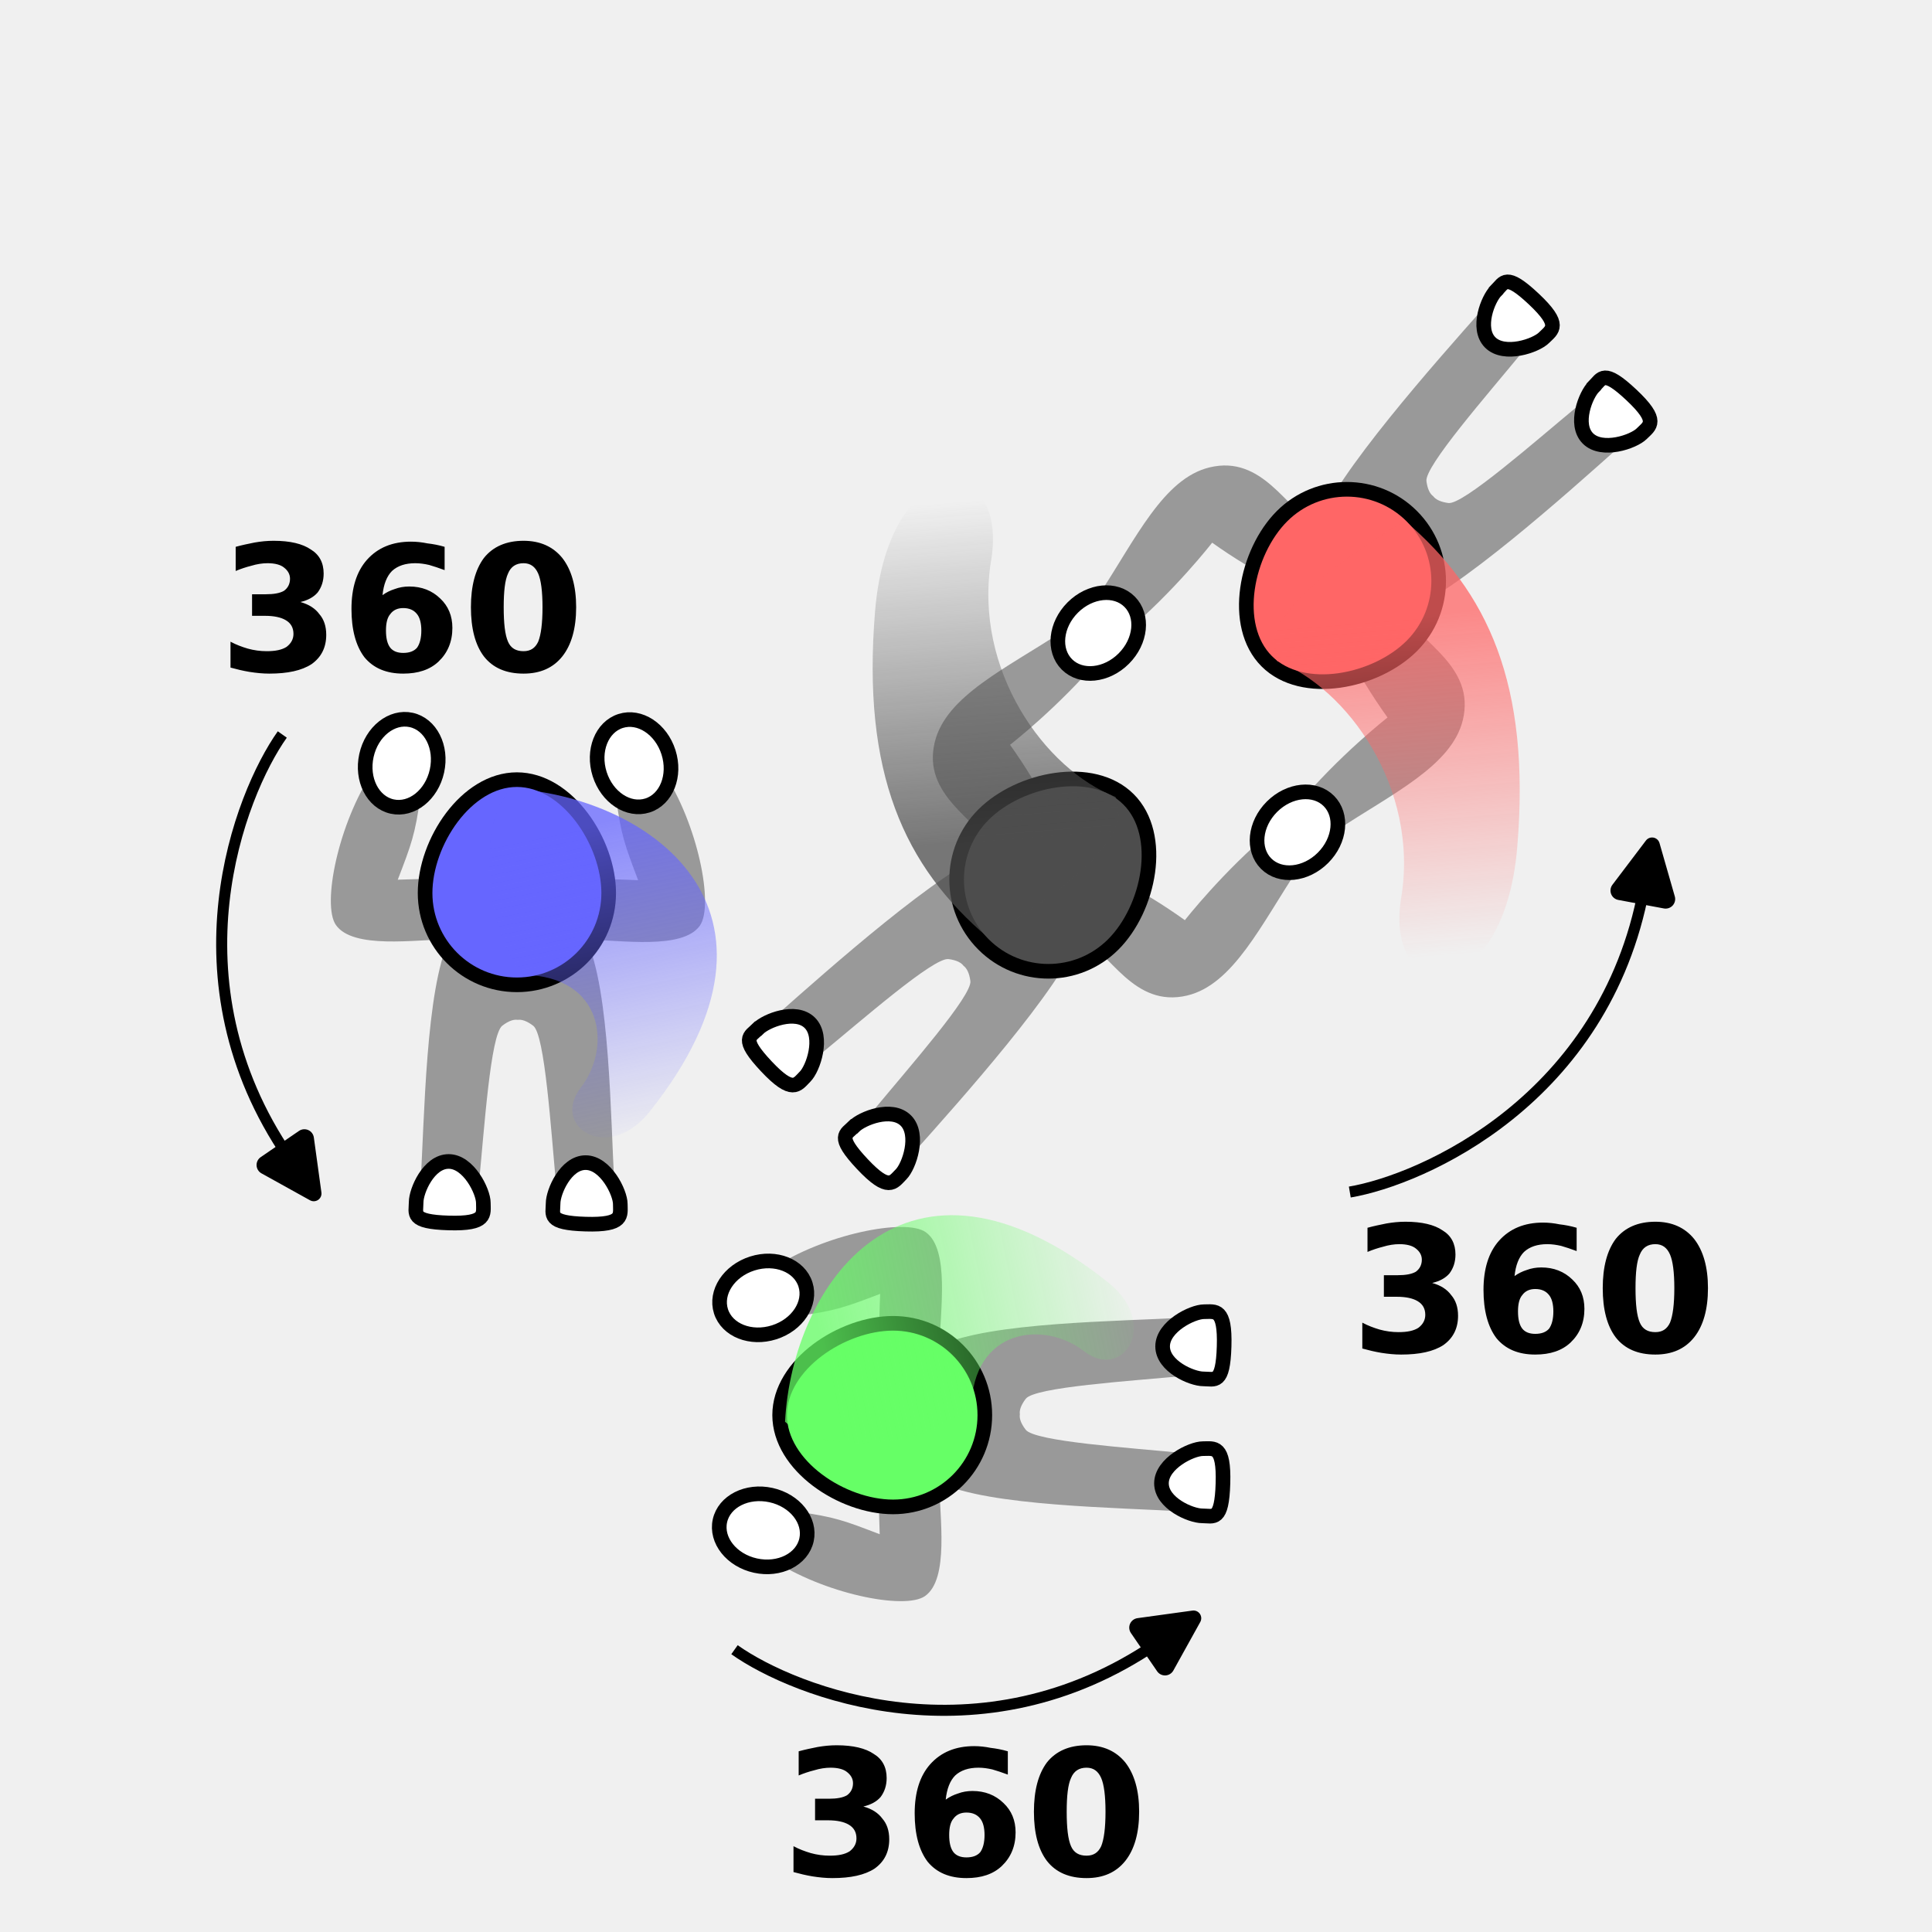
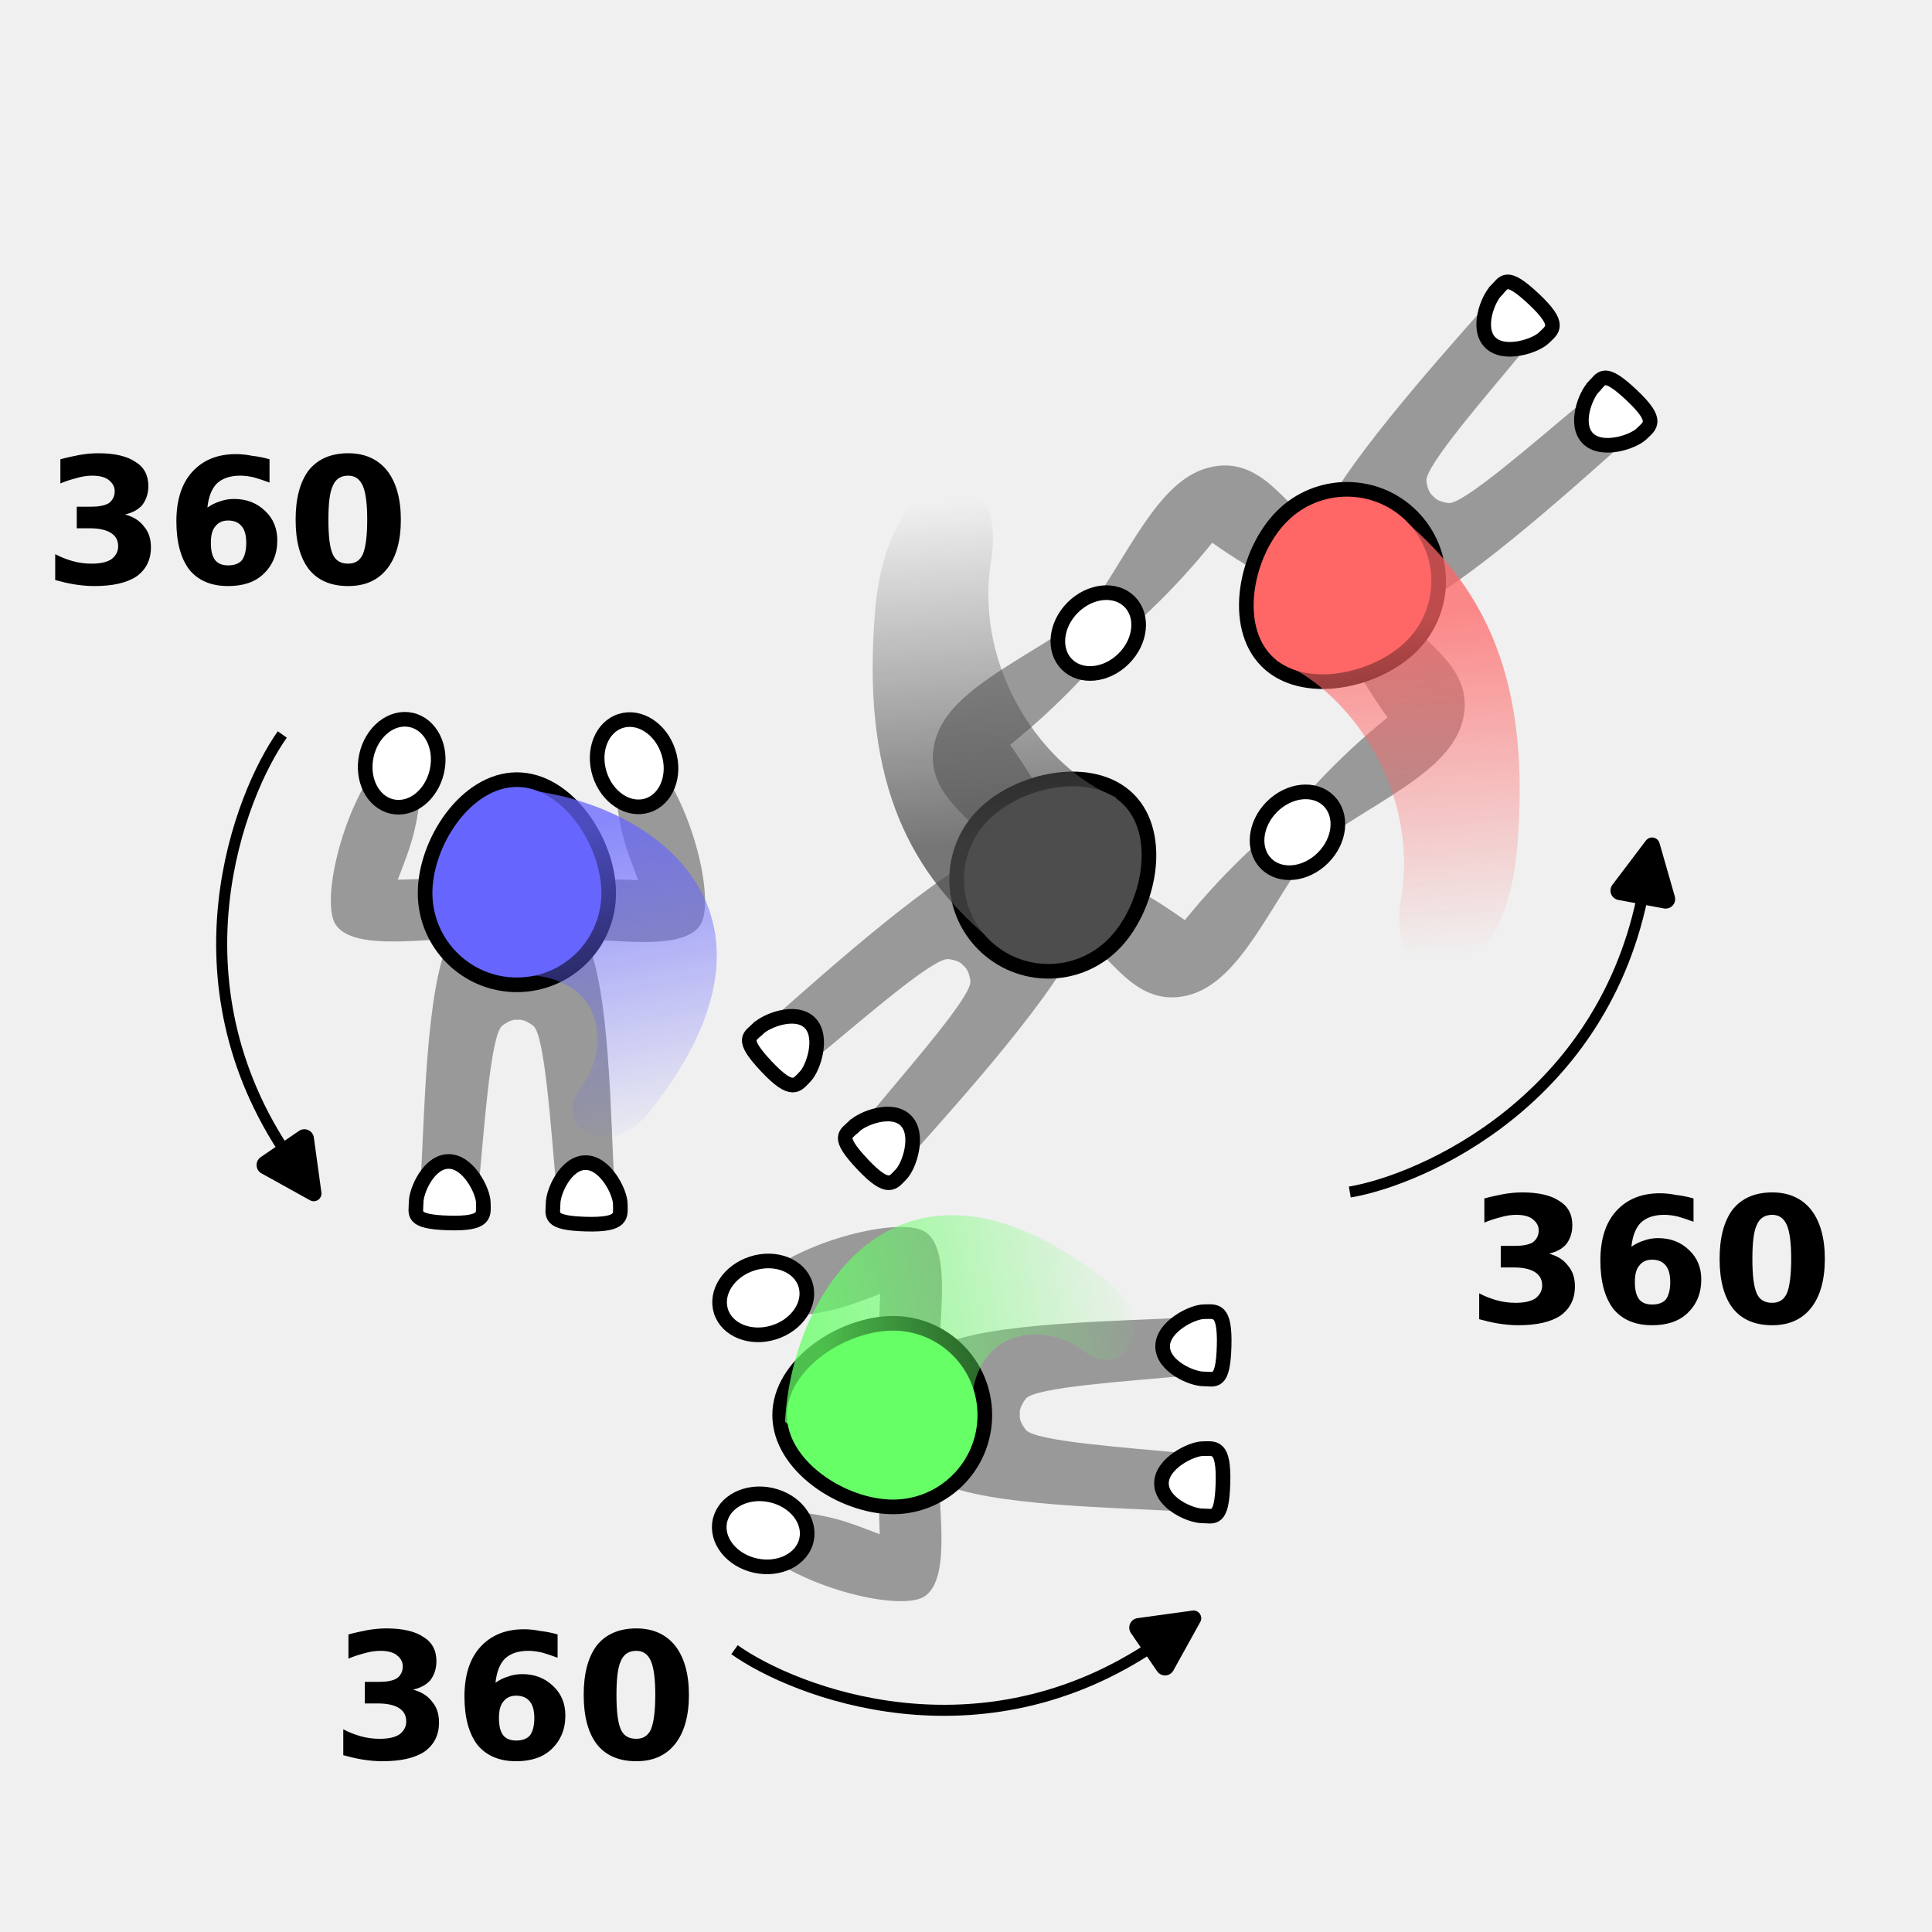
<svg xmlns="http://www.w3.org/2000/svg" xmlns:xlink="http://www.w3.org/1999/xlink" width="35mm" height="35mm" viewBox="0 0 35 35" version="1.1" id="svg1" xml:space="preserve">
  <defs id="defs1">
    <linearGradient id="linearGradient12">
      <stop style="stop-color:#4d4d4d;stop-opacity:0.749;" offset="0" id="stop11" />
      <stop style="stop-color:#4d4d4d;stop-opacity:0;" offset="1" id="stop12" />
    </linearGradient>
    <linearGradient id="linearGradient10">
      <stop style="stop-color:#ff6666;stop-opacity:0.749;" offset="0" id="stop9" />
      <stop style="stop-color:#ff6666;stop-opacity:0;" offset="1" id="stop10" />
    </linearGradient>
    <linearGradient xlink:href="#linearGradient8" id="linearGradient2" gradientUnits="userSpaceOnUse" gradientTransform="matrix(1,0,0,-1.082599,-1.517472,34.05701)" x1="10.889" y1="17.413" x2="11.903" y2="11.978" />
    <linearGradient id="linearGradient8">
      <stop style="stop-color:#6666ff;stop-opacity:0.749;" offset="0" id="stop7" />
      <stop style="stop-color:#6666ff;stop-opacity:0;" offset="1" id="stop8" />
    </linearGradient>
    <marker style="overflow:visible" id="RoundedArrow-6-9" refX="0" refY="0" orient="auto-start-reverse" markerWidth="1" markerHeight="1" viewBox="0 0 1 1" preserveAspectRatio="xMidYMid">
      <path transform="scale(0.7)" d="m -0.211,-4.106 6.422,3.211 a 1,1 90 0 1 0,1.789 L -0.211,4.106 A 1.236,1.236 31.717 0 1 -2,3 v -6 a 1.236,1.236 148.283 0 1 1.789,-1.106 z" style="fill:context-stroke;fill-rule:evenodd;stroke:none" id="path8-9-9" />
    </marker>
    <linearGradient xlink:href="#linearGradient6" id="linearGradient3" gradientUnits="userSpaceOnUse" gradientTransform="matrix(0,-1,-1.082599,0,33.9917,36.51747)" x1="10.889" y1="17.413" x2="11.903" y2="11.978" />
    <linearGradient id="linearGradient6">
      <stop style="stop-color:#66ff66;stop-opacity:0.749;" offset="0" id="stop3" />
      <stop style="stop-color:#66ff66;stop-opacity:0;" offset="1" id="stop6" />
    </linearGradient>
    <marker style="overflow:visible" id="RoundedArrow-6-3" refX="0" refY="0" orient="auto-start-reverse" markerWidth="1" markerHeight="1" viewBox="0 0 1 1" preserveAspectRatio="xMidYMid">
      <path transform="scale(0.7)" d="m -0.211,-4.106 6.422,3.211 a 1,1 90 0 1 0,1.789 L -0.211,4.106 A 1.236,1.236 31.717 0 1 -2,3 v -6 a 1.236,1.236 148.283 0 1 1.789,-1.106 z" style="fill:context-stroke;fill-rule:evenodd;stroke:none" id="path8-9-80" />
    </marker>
    <linearGradient xlink:href="#linearGradient10" id="linearGradient4" gradientUnits="userSpaceOnUse" gradientTransform="matrix(0.9659258,0.258819,0.2801973,-1.04571,9.098559,25.83093)" x1="10.647" y1="16.557" x2="12.445" y2="11.077" />
    <linearGradient xlink:href="#linearGradient12" id="linearGradient11" gradientUnits="userSpaceOnUse" gradientTransform="matrix(-0.9659258,-0.258819,-0.2801973,1.04571,34.24104,0.5798299)" x1="10.647" y1="16.557" x2="12.445" y2="11.077" />
    <marker style="overflow:visible" id="RoundedArrow-6-9-9" refX="0" refY="0" orient="auto-start-reverse" markerWidth="1" markerHeight="1" viewBox="0 0 1 1" preserveAspectRatio="xMidYMid">
      <path transform="scale(0.7)" d="m -0.211,-4.106 6.422,3.211 a 1,1 90 0 1 0,1.789 L -0.211,4.106 A 1.236,1.236 31.717 0 1 -2,3 v -6 a 1.236,1.236 148.283 0 1 1.789,-1.106 z" style="fill:context-stroke;fill-rule:evenodd;stroke:none" id="path8-9-9-6" />
    </marker>
  </defs>
  <g id="layer1">
+     <text xml:space="preserve" style="font-size:3.175px;text-align:start;writing-mode:lr-tb;direction:ltr;text-anchor:start;fill:#000000;fill-opacity:1;stroke:none;stroke-width:0.2;stroke-dasharray:none;stroke-opacity:1" x="0.783" y="10.567" id="text5-8-9">
+       <tspan id="tspan5-2-6" style="font-style:normal;font-variant:normal;font-weight:bold;font-stretch:normal;font-family:'Bitstream Vera Sans';-inkscape-font-specification:'Bitstream Vera Sans Bold';fill:#000000;fill-opacity:1;stroke:none;stroke-width:0.2" x="0.783" y="10.567">360</tspan>
+     </text>
+     <text xml:space="preserve" style="font-size:3.175px;text-align:start;writing-mode:lr-tb;direction:ltr;text-anchor:start;fill:#000000;fill-opacity:1;stroke:none;stroke-width:0.2;stroke-dasharray:none;stroke-opacity:1" x="26.578" y="23.961" id="text5-8-9-7">
+       <tspan id="tspan5-2-6-6" style="font-style:normal;font-variant:normal;font-weight:bold;font-stretch:normal;font-family:'Bitstream Vera Sans';-inkscape-font-specification:'Bitstream Vera Sans Bold';fill:#000000;fill-opacity:1;stroke:none;stroke-width:0.2" x="26.578" y="23.961">360</tspan>
+     </text>
+     <text xml:space="preserve" style="font-size:3.175px;text-align:start;writing-mode:lr-tb;direction:ltr;text-anchor:start;fill:#000000;fill-opacity:1;stroke:none;stroke-width:0.2;stroke-dasharray:none;stroke-opacity:1" x="6.001" y="31.863" id="text5-8-2">
+       <tspan id="tspan5-2-8" style="font-style:normal;font-variant:normal;font-weight:bold;font-stretch:normal;font-family:'Bitstream Vera Sans';-inkscape-font-specification:'Bitstream Vera Sans Bold';fill:#000000;fill-opacity:1;stroke:none;stroke-width:0.2" x="6.001" y="31.863">360</tspan>
+     </text>
    <path style="fill:#999999;fill-opacity:1;stroke:none;stroke-width:0.265;stroke-dasharray:none;stroke-opacity:1" d="m 16.062,7.559 c -0.262,-0.004 -0.518,0.082 -0.508,0.262 0.072,1.252 0.22,3.993 0.648,4.898 -0.607,0.176 -1.617,-0.231 -2.139,0.613 -0.452,0.732 -0.036,1.867 0.201,3.043 0.056,0.276 0.796,0.476 0.822,0.195 0.109,-1.182 -0.029,-2.301 -0.029,-2.301 0.94,-0.154 1.748,-0.437 2.244,-0.639 0.496,0.204 1.303,0.489 2.242,0.646 0,0 -0.142,1.118 -0.037,2.301 0.025,0.28 0.766,0.082 0.822,-0.193 0.242,-1.175 0.662,-2.305 0.213,-3.039 -0.518,-0.846 -1.53,-0.444 -2.137,-0.623 0.432,-0.904 0.589,-3.644 0.666,-4.896 0.022,-0.359 -1.022,-0.346 -1.057,0.012 -0.101,1.03 -0.213,2.744 -0.428,2.906 -0.121,0.092 -0.211,0.116 -0.279,0.105 -0.068,0.01 -0.16,-0.015 -0.281,-0.107 C 16.814,10.579 16.706,8.866 16.609,7.836 16.593,7.657 16.325,7.563 16.062,7.559 Z" id="path4-1-6" transform="matrix(-0.7071068,-0.7071068,-0.7071068,0.7071068,45.87307,13.55557)" />
    <path style="fill:#999999;fill-opacity:1;stroke:none;stroke-width:0.265;stroke-dasharray:none;stroke-opacity:1" d="m 16.062,7.559 c -0.262,-0.004 -0.518,0.082 -0.508,0.262 0.072,1.252 0.22,3.993 0.648,4.898 -0.607,0.176 -1.617,-0.231 -2.139,0.613 -0.452,0.732 -0.036,1.867 0.201,3.043 0.056,0.276 0.796,0.476 0.822,0.195 0.109,-1.182 -0.029,-2.301 -0.029,-2.301 0.94,-0.154 1.748,-0.437 2.244,-0.639 0.496,0.204 1.303,0.489 2.242,0.646 0,0 -0.142,1.118 -0.037,2.301 0.025,0.28 0.766,0.082 0.822,-0.193 0.242,-1.175 0.662,-2.305 0.213,-3.039 -0.518,-0.846 -1.53,-0.444 -2.137,-0.623 0.432,-0.904 0.589,-3.644 0.666,-4.896 0.022,-0.359 -1.022,-0.346 -1.057,0.012 -0.101,1.03 -0.213,2.744 -0.428,2.906 -0.121,0.092 -0.211,0.116 -0.279,0.105 -0.068,0.01 -0.16,-0.015 -0.281,-0.107 C 16.814,10.579 16.706,8.866 16.609,7.836 16.593,7.657 16.325,7.563 16.062,7.559 Z" id="path4-1" transform="rotate(-135,18.75824,14.14225)" />
    <path id="path1-5" style="fill:#4d4d4d;fill-opacity:1;stroke:#000000;stroke-width:0.265" d="m 17.817,14.758 c 0.649,-0.649 1.979,-0.926 2.628,-0.277 0.649,0.649 0.372,1.979 -0.277,2.628 -0.649,0.649 -1.702,0.649 -2.351,0 -0.649,-0.649 -0.649,-1.702 -2e-6,-2.351 z" />
    <path id="path1-7-1-99" style="fill:#ffffff;stroke:#000000;stroke-width:0.265;stroke-dasharray:none" d="m 15.472,20.406 c 0.147,-0.147 0.683,-0.361 0.938,-0.106 0.255,0.255 0.061,0.827 -0.086,0.974 -0.147,0.147 -0.223,0.323 -0.702,-0.186 -0.478,-0.509 -0.298,-0.535 -0.151,-0.682 z" />
    <path id="path1-7-1-9-1" style="fill:#ffffff;stroke:#000000;stroke-width:0.265;stroke-dasharray:none" d="m 13.733,18.636 c 0.147,-0.147 0.683,-0.361 0.938,-0.106 0.255,0.255 0.061,0.827 -0.086,0.974 -0.147,0.147 -0.223,0.323 -0.702,-0.186 -0.478,-0.509 -0.298,-0.535 -0.151,-0.682 z" />
    <ellipse style="fill:#ffffff;fill-opacity:1;stroke:#000000;stroke-width:0.265;stroke-dasharray:none;stroke-opacity:1" id="path1-7-2-9-9-1-9-8" cx="-27.282" cy="5.959" rx="0.654" ry="0.803" transform="rotate(-135)" />
    <ellipse style="fill:#ffffff;fill-opacity:1;stroke:#000000;stroke-width:0.265;stroke-dasharray:none;stroke-opacity:1" id="path1-7-2-9-9-5-0" cx="-22.178" cy="5.959" rx="0.654" ry="0.803" transform="rotate(-135)" />
    <path id="path1-7-1-99-1" style="fill:#ffffff;stroke:#000000;stroke-width:0.265;stroke-dasharray:none" d="m 28.873,7.005 c -0.147,0.147 -0.361,0.683 -0.106,0.938 0.255,0.255 0.827,0.061 0.974,-0.086 0.147,-0.147 0.323,-0.223 -0.186,-0.702 -0.509,-0.478 -0.535,-0.298 -0.682,-0.151 z" />
    <path id="path1-7-1-9-1-5" style="fill:#ffffff;stroke:#000000;stroke-width:0.265;stroke-dasharray:none" d="m 27.103,5.266 c -0.147,0.147 -0.361,0.683 -0.106,0.938 0.255,0.255 0.827,0.061 0.974,-0.086 0.147,-0.147 0.323,-0.223 -0.186,-0.702 -0.509,-0.478 -0.535,-0.298 -0.682,-0.151 z" />
    <path id="path1-5-1" style="fill:#ff6666;fill-opacity:1;stroke:#000000;stroke-width:0.265" d="m 23.225,9.351 c -0.649,0.649 -0.926,1.979 -0.277,2.628 0.649,0.649 1.979,0.372 2.628,-0.277 0.649,-0.649 0.649,-1.702 1e-6,-2.351 -0.649,-0.649 -1.702,-0.649 -2.351,-1e-6 z" />
    <path style="fill:#999999;fill-opacity:1;stroke:none;stroke-width:0.265;stroke-dasharray:none;stroke-opacity:1" d="m 16.062,7.559 c -0.262,-0.004 -0.518,0.082 -0.508,0.262 0.072,1.252 0.081,3.577 0.51,4.482 -0.619,-0.006 -1.745,-0.189 -2.057,0.254 -0.259,0.368 0.04,1.847 0.66,2.781 0.156,0.235 0.899,-0.168 0.861,-0.447 -0.093,-0.695 -0.159,-0.868 -0.402,-1.51 0.953,0.037 1.709,0.036 2.176,0.029 0.467,0.009 1.224,0.012 2.178,-0.021 -0.246,0.641 -0.314,0.813 -0.41,1.508 -0.039,0.279 0.705,0.685 0.861,0.451 0.624,-0.932 0.927,-2.411 0.67,-2.779 -0.31,-0.444 -1.438,-0.263 -2.057,-0.26 0.432,-0.904 0.45,-3.23 0.527,-4.482 0.022,-0.359 -1.022,-0.346 -1.057,0.012 -0.101,1.03 -0.213,2.744 -0.428,2.906 -0.121,0.092 -0.211,0.116 -0.279,0.105 -0.068,0.01 -0.16,-0.015 -0.281,-0.107 C 16.814,10.579 16.706,8.866 16.609,7.836 16.593,7.657 16.325,7.563 16.062,7.559 Z" id="path4-6-1" transform="rotate(180,13.343,14.66286)" />
    <path id="path1-9-9-0" style="fill:#6666ff;fill-opacity:1;stroke:#000000;stroke-width:0.265" d="m 7.701,16.178 c 0,-0.918 0.744,-2.054 1.663,-2.054 0.918,0 1.663,1.136 1.663,2.054 0,0.918 -0.744,1.663 -1.663,1.663 -0.918,0 -1.663,-0.744 -1.663,-1.663 z" />
    <path id="path1-7-1-2-6-3" style="fill:#ffffff;stroke:#000000;stroke-width:0.265;stroke-dasharray:none" d="m 10.02,21.8 c 0,-0.207 0.228,-0.738 0.589,-0.738 0.361,0 0.628,0.542 0.628,0.749 0,0.207 0.07,0.386 -0.628,0.365 -0.698,-0.021 -0.589,-0.168 -0.589,-0.375 z" />
    <path id="path1-7-1-9-0-2-4" style="fill:#ffffff;stroke:#000000;stroke-width:0.265;stroke-dasharray:none" d="m 7.539,21.779 c 0,-0.207 0.228,-0.738 0.589,-0.738 0.361,0 0.628,0.542 0.628,0.749 0,0.207 0.07,0.386 -0.628,0.365 -0.698,-0.021 -0.589,-0.168 -0.589,-0.375 z" />
    <ellipse style="fill:#ffffff;fill-opacity:1;stroke:#000000;stroke-width:0.265;stroke-dasharray:none;stroke-opacity:1" id="path1-7-2-9-9-1-6-1-0" cx="10.074" cy="-11.944" rx="0.654" ry="0.803" transform="matrix(0.9767188,0.2145238,0.2145238,-0.9767188,0,0)" />
    <ellipse style="fill:#ffffff;fill-opacity:1;stroke:#000000;stroke-width:0.265;stroke-dasharray:none;stroke-opacity:1" id="path1-7-2-9-9-1-6-1-2-3" cx="6.765" cy="-16.654" rx="0.654" ry="0.803" transform="matrix(0.9531252,-0.3025763,-0.3025763,-0.9531252,0,0)" />
    <path id="path1-3-1-5-8-0-9" style="fill:url(#linearGradient2);fill-opacity:1;stroke:none;stroke-width:0.265" d="m 11.768,20.14 c -0.752,0.945 -1.798,0.274 -1.245,-0.439 0.554,-0.713 0.428,-2.016 -1.045,-2.042 -0.649,-0.703 -0.883,-2.67 -0.234,-3.372 2.458,0.126 5.467,2.154 2.524,5.853 z" />
    <path id="path2-2-1" style="fill:none;stroke:#000000;stroke-width:0.2;stroke-dasharray:none;stroke-opacity:1;marker-end:url(#RoundedArrow-6-9)" d="m 5.114,13.306 c -0.773,1.09 -2.082,4.444 0.114,7.65" />
-     <text xml:space="preserve" style="font-size:3.175px;text-align:start;writing-mode:lr-tb;direction:ltr;text-anchor:start;fill:#000000;fill-opacity:1;stroke:none;stroke-width:0.2;stroke-dasharray:none;stroke-opacity:1" x="3.958" y="12.155" id="text5-8-9">
-       <tspan id="tspan5-2-6" style="font-style:normal;font-variant:normal;font-weight:bold;font-stretch:normal;font-family:'Bitstream Vera Sans';-inkscape-font-specification:'Bitstream Vera Sans Bold';fill:#000000;fill-opacity:1;stroke:none;stroke-width:0.2" x="3.958" y="12.155">360</tspan>
-     </text>
    <path id="path2-2-1-2" style="fill:none;stroke:#000000;stroke-width:0.2;stroke-dasharray:none;stroke-opacity:1;marker-end:url(#RoundedArrow-6-9-9)" d="m 24.453,21.595 c 1.317,-0.224 4.615,-1.67 5.328,-5.49" />
-     <text xml:space="preserve" style="font-size:3.175px;text-align:start;writing-mode:lr-tb;direction:ltr;text-anchor:start;fill:#000000;fill-opacity:1;stroke:none;stroke-width:0.2;stroke-dasharray:none;stroke-opacity:1" x="24.461" y="24.49" id="text5-8-9-7">
-       <tspan id="tspan5-2-6-6" style="font-style:normal;font-variant:normal;font-weight:bold;font-stretch:normal;font-family:'Bitstream Vera Sans';-inkscape-font-specification:'Bitstream Vera Sans Bold';fill:#000000;fill-opacity:1;stroke:none;stroke-width:0.2" x="24.461" y="24.49">360</tspan>
-     </text>
    <path style="fill:#999999;fill-opacity:1;stroke:none;stroke-width:0.265;stroke-dasharray:none;stroke-opacity:1" d="m 16.062,7.559 c -0.262,-0.004 -0.518,0.082 -0.508,0.262 0.072,1.252 0.081,3.577 0.51,4.482 -0.619,-0.006 -1.745,-0.189 -2.057,0.254 -0.259,0.368 0.04,1.847 0.66,2.781 0.156,0.235 0.899,-0.168 0.861,-0.447 -0.093,-0.695 -0.159,-0.868 -0.402,-1.51 0.953,0.037 1.709,0.036 2.176,0.029 0.467,0.009 1.224,0.012 2.178,-0.021 -0.246,0.641 -0.314,0.813 -0.41,1.508 -0.039,0.279 0.705,0.685 0.861,0.451 0.624,-0.932 0.927,-2.411 0.67,-2.779 -0.31,-0.444 -1.438,-0.263 -2.057,-0.26 0.432,-0.904 0.45,-3.23 0.527,-4.482 0.022,-0.359 -1.022,-0.346 -1.057,0.012 -0.101,1.03 -0.213,2.744 -0.428,2.906 -0.121,0.092 -0.211,0.116 -0.279,0.105 -0.068,0.01 -0.16,-0.015 -0.281,-0.107 C 16.814,10.579 16.706,8.866 16.609,7.836 16.593,7.657 16.325,7.563 16.062,7.559 Z" id="path4-6-4" transform="rotate(90,10.50586,18.81985)" />
    <path id="path1-9-9-6" style="fill:#66ff66;fill-opacity:1;stroke:#000000;stroke-width:0.265" d="m 16.178,27.299 c -0.918,0 -2.054,-0.744 -2.054,-1.663 0,-0.918 1.136,-1.663 2.054,-1.663 0.918,0 1.663,0.744 1.663,1.663 0,0.918 -0.744,1.663 -1.663,1.663 z" />
    <path id="path1-7-1-2-6-2" style="fill:#ffffff;stroke:#000000;stroke-width:0.265;stroke-dasharray:none" d="m 21.8,24.98 c -0.207,0 -0.738,-0.228 -0.738,-0.589 0,-0.361 0.542,-0.628 0.749,-0.628 0.207,0 0.386,-0.07 0.365,0.628 -0.021,0.698 -0.168,0.589 -0.375,0.589 z" />
    <path id="path1-7-1-9-0-2-67" style="fill:#ffffff;stroke:#000000;stroke-width:0.265;stroke-dasharray:none" d="m 21.779,27.461 c -0.207,0 -0.738,-0.228 -0.738,-0.589 0,-0.361 0.542,-0.628 0.749,-0.628 0.207,0 0.386,-0.07 0.365,0.628 -0.021,0.698 -0.168,0.589 -0.375,0.589 z" />
    <ellipse style="fill:#ffffff;fill-opacity:1;stroke:#000000;stroke-width:0.265;stroke-dasharray:none;stroke-opacity:1" id="path1-7-2-9-9-1-6-1-5" cx="-24.112" cy="-19.452" rx="0.654" ry="0.803" transform="matrix(0.2145238,-0.9767188,-0.9767188,-0.2145238,0,0)" />
    <ellipse style="fill:#ffffff;fill-opacity:1;stroke:#000000;stroke-width:0.265;stroke-dasharray:none;stroke-opacity:1" id="path1-7-2-9-9-1-6-1-2-6" cx="-26.594" cy="-6.064" rx="0.654" ry="0.803" transform="matrix(-0.3025763,-0.9531252,-0.9531252,0.3025763,0,0)" />
    <path id="path1-3-1-5-8-0-98" style="fill:url(#linearGradient3);fill-opacity:1;stroke:none;stroke-width:0.265" d="m 20.075,23.232 c 0.945,0.752 0.274,1.798 -0.439,1.245 -0.713,-0.554 -2.016,-0.428 -2.042,1.045 -0.703,0.649 -2.67,0.883 -3.372,0.234 0.126,-2.458 2.154,-5.467 5.853,-2.524 z" />
    <path id="path2-2-7" style="fill:none;stroke:#000000;stroke-width:0.2;stroke-dasharray:none;stroke-opacity:1;marker-end:url(#RoundedArrow-6-3)" d="m 13.306,29.886 c 1.09,0.773 4.444,2.082 7.65,-0.114" />
-     <text xml:space="preserve" style="font-size:3.175px;text-align:start;writing-mode:lr-tb;direction:ltr;text-anchor:start;fill:#000000;fill-opacity:1;stroke:none;stroke-width:0.2;stroke-dasharray:none;stroke-opacity:1" x="14.156" y="33.98" id="text5-8-2">
-       <tspan id="tspan5-2-8" style="font-style:normal;font-variant:normal;font-weight:bold;font-stretch:normal;font-family:'Bitstream Vera Sans';-inkscape-font-specification:'Bitstream Vera Sans Bold';fill:#000000;fill-opacity:1;stroke:none;stroke-width:0.2" x="14.156" y="33.98">360</tspan>
-     </text>
    <path id="path1-3-1-5-8-0-8-0-6-3-5" style="fill:url(#linearGradient4);fill-opacity:1;stroke:none;stroke-width:0.265" d="m 25.385,16.26 c 0.324,-1.992 -0.976,-3.791 -2.253,-4.287 -0.445,-0.847 1.503,-2.034 2.312,-2.545 1.515,1.286 2.286,2.969 2.043,5.911 -0.243,2.942 -2.427,2.913 -2.103,0.921 z" />
    <path id="path1-3-1-5-8-0-8-0-6-3-5-8" style="fill:url(#linearGradient11);fill-opacity:1;stroke:none;stroke-width:0.265" d="m 17.955,10.15 c -0.324,1.992 0.976,3.791 2.253,4.287 0.445,0.847 -1.503,2.034 -2.312,2.545 -1.515,-1.286 -2.286,-2.969 -2.043,-5.911 0.243,-2.942 2.427,-2.913 2.103,-0.921 z" />
  </g>
</svg>
